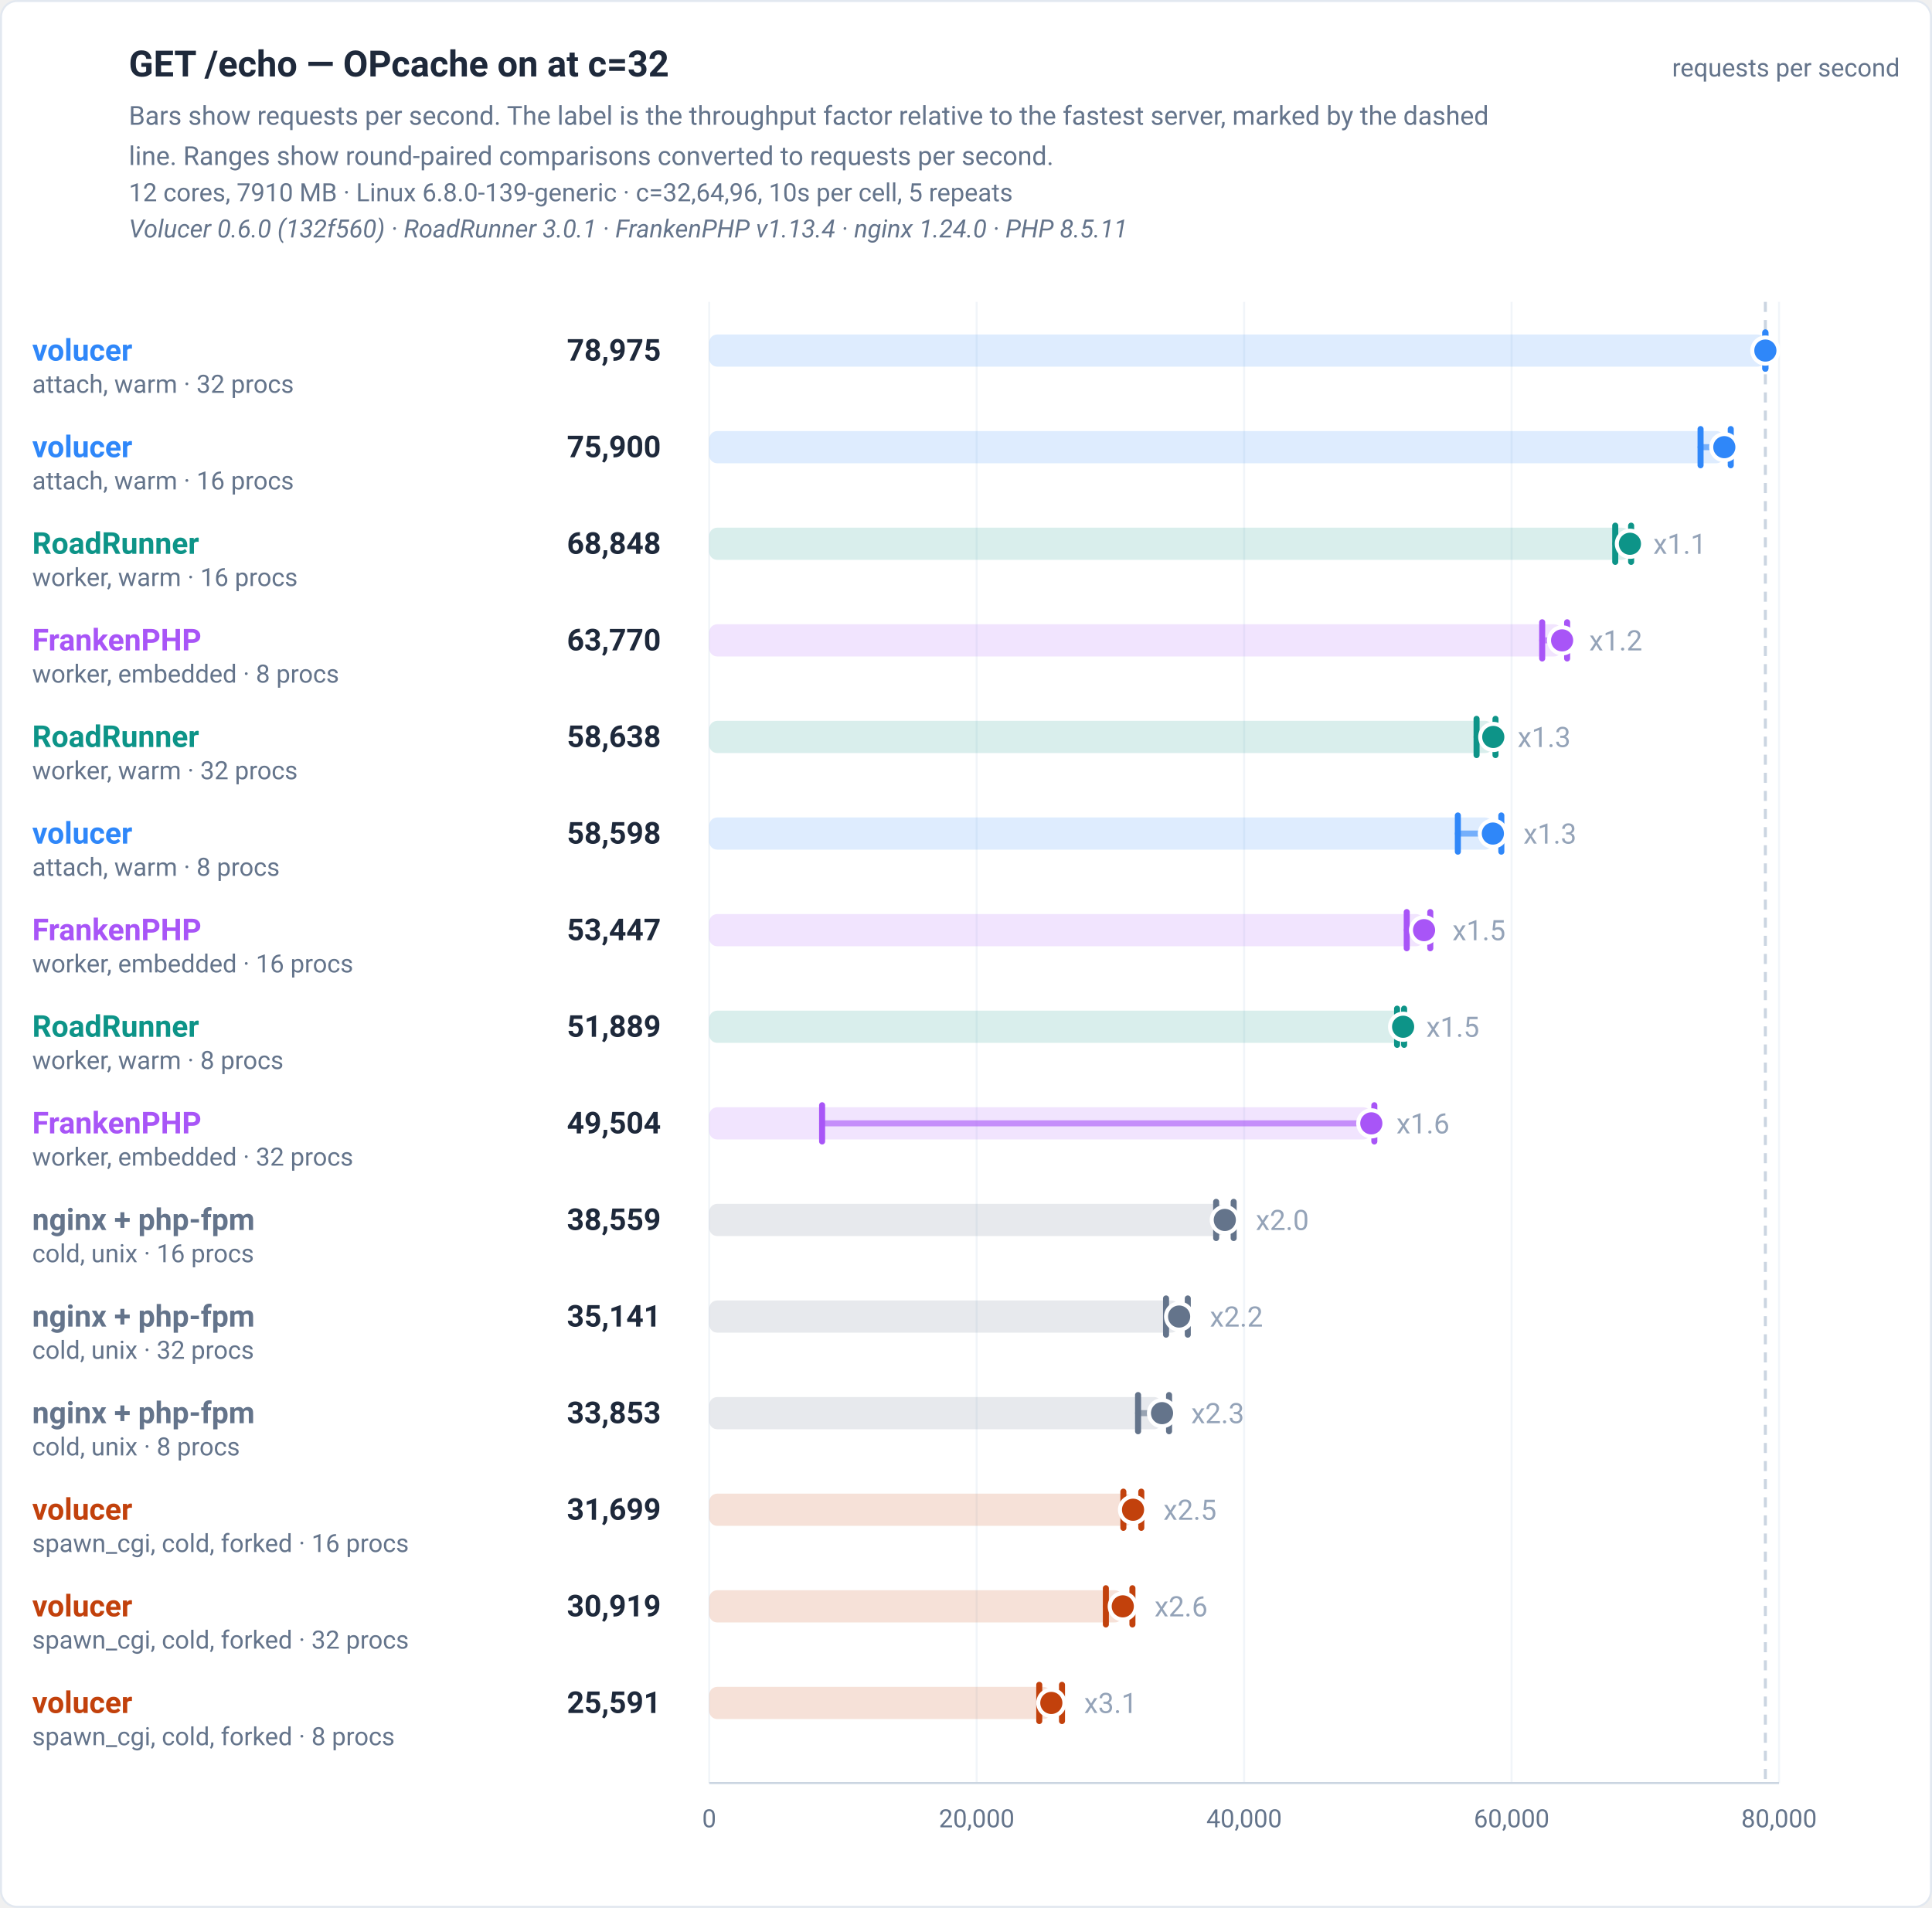
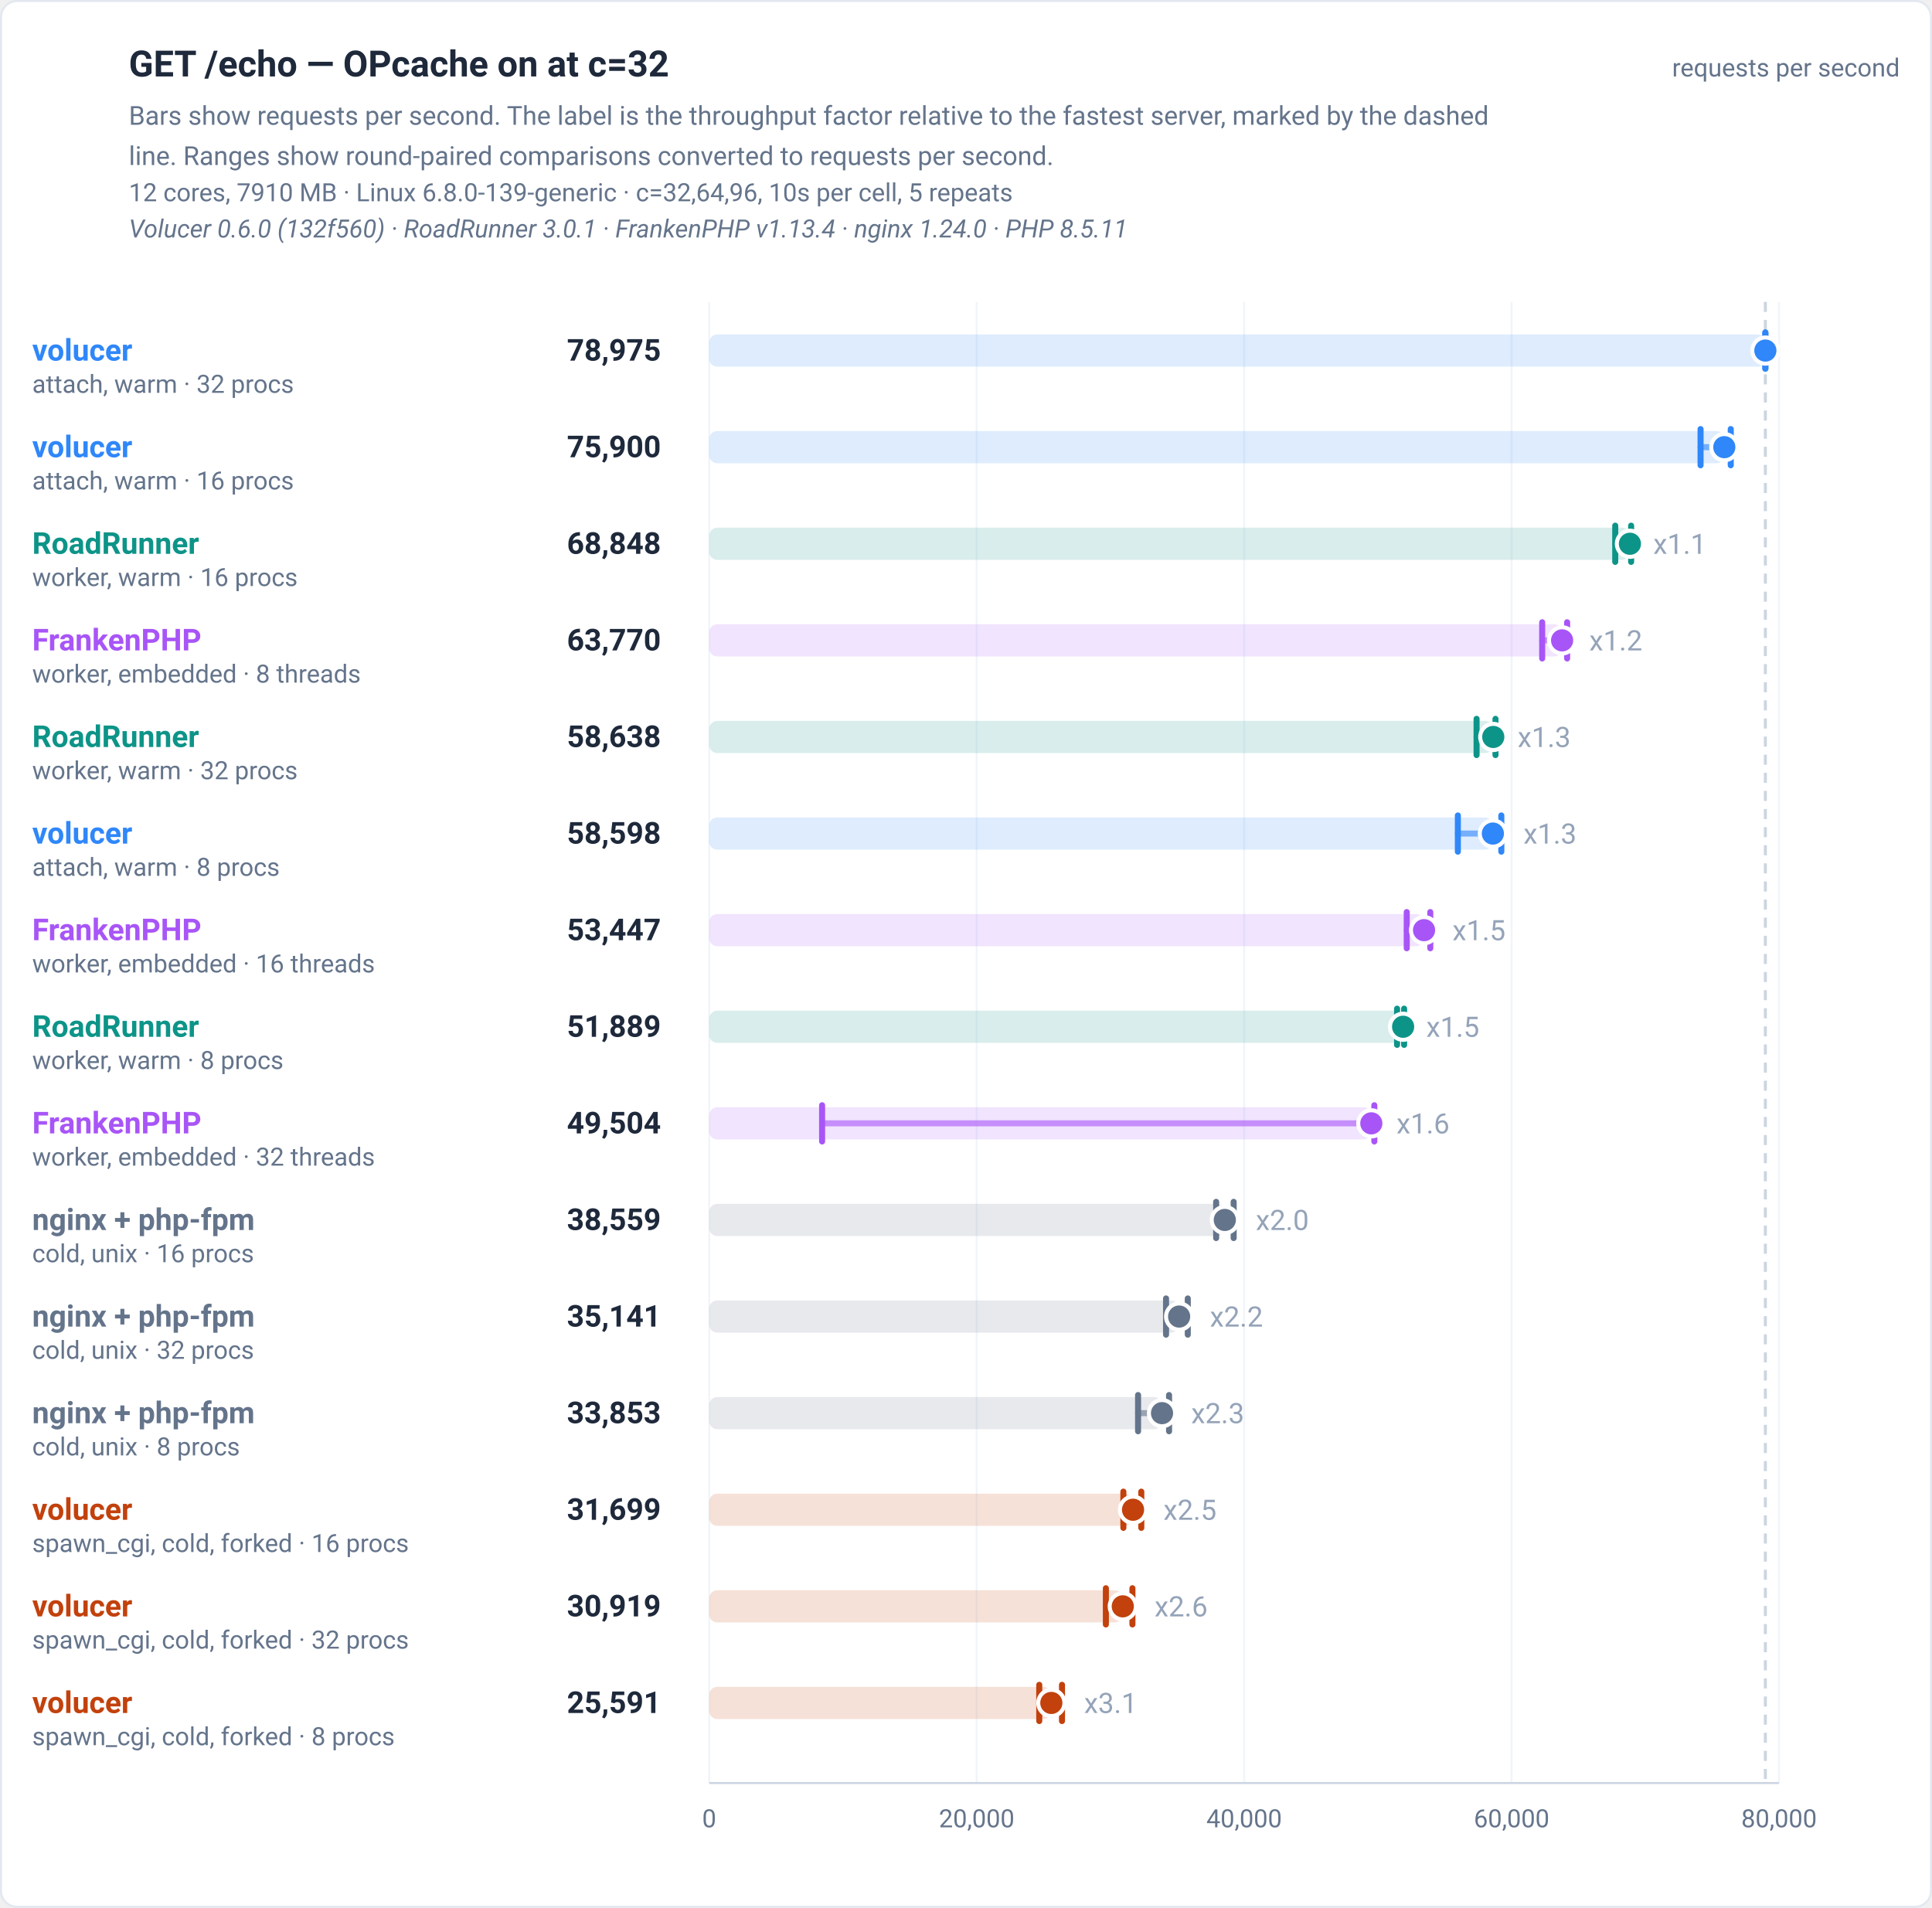
<svg xmlns="http://www.w3.org/2000/svg" width="960" height="948" viewBox="0 0 960 948" role="img" aria-label="GET /echo — OPcache on at c=32">
  <rect x="0.5" y="0.5" width="959" height="947" rx="8" fill="#ffffff" stroke="#e2e8f0" />
  <text x="64.0" y="38.0" font-family="-apple-system,BlinkMacSystemFont,'Segoe UI',Roboto,Helvetica,Arial,sans-serif" font-size="18" fill="#1e293b" text-anchor="start" font-weight="600">GET /echo — OPcache on at c=32</text>
  <text x="64.0" y="62.0" font-family="-apple-system,BlinkMacSystemFont,'Segoe UI',Roboto,Helvetica,Arial,sans-serif" font-size="13.0" fill="#64748b" text-anchor="start" font-weight="normal">Bars show requests per second. The label is the throughput factor relative to the fastest server, marked by the dashed</text>
  <text x="64.0" y="82.0" font-family="-apple-system,BlinkMacSystemFont,'Segoe UI',Roboto,Helvetica,Arial,sans-serif" font-size="13.0" fill="#64748b" text-anchor="start" font-weight="normal">line. Ranges show round-paired comparisons converted to requests per second.</text>
  <text x="64.0" y="100.0" font-family="-apple-system,BlinkMacSystemFont,'Segoe UI',Roboto,Helvetica,Arial,sans-serif" font-size="12.5" fill="#64748b" text-anchor="start" font-weight="normal">12 cores, 7910 MB · Linux 6.8.0-139-generic · c=32,64,96, 10s per cell, 5 repeats</text>
  <text x="64.0" y="118.0" font-family="-apple-system,BlinkMacSystemFont,'Segoe UI',Roboto,Helvetica,Arial,sans-serif" font-size="12.5" fill="#64748b" text-anchor="start" font-weight="normal" font-style="italic">Volucer 0.6.0 (132f560) · RoadRunner 3.0.1 · FrankenPHP v1.13.4 · nginx 1.24.0 · PHP 8.5.11</text>
  <text x="944.0" y="38.0" font-family="-apple-system,BlinkMacSystemFont,'Segoe UI',Roboto,Helvetica,Arial,sans-serif" font-size="12.5" fill="#64748b" text-anchor="end" font-weight="normal">requests per second</text>
  <line x1="352.4" y1="150.0" x2="352.4" y2="886.0" stroke="#f1f5f9" stroke-width="1" />
  <text x="352.4" y="908.0" font-family="-apple-system,BlinkMacSystemFont,'Segoe UI',Roboto,Helvetica,Arial,sans-serif" font-size="12.5" fill="#64748b" text-anchor="middle" font-weight="normal">0</text>
  <line x1="485.3" y1="150.0" x2="485.3" y2="886.0" stroke="#f1f5f9" stroke-width="1" />
  <text x="485.3" y="908.0" font-family="-apple-system,BlinkMacSystemFont,'Segoe UI',Roboto,Helvetica,Arial,sans-serif" font-size="12.5" fill="#64748b" text-anchor="middle" font-weight="normal">20,000</text>
  <line x1="618.2" y1="150.0" x2="618.2" y2="886.0" stroke="#f1f5f9" stroke-width="1" />
  <text x="618.2" y="908.0" font-family="-apple-system,BlinkMacSystemFont,'Segoe UI',Roboto,Helvetica,Arial,sans-serif" font-size="12.5" fill="#64748b" text-anchor="middle" font-weight="normal">40,000</text>
  <line x1="751.1" y1="150.0" x2="751.1" y2="886.0" stroke="#f1f5f9" stroke-width="1" />
  <text x="751.1" y="908.0" font-family="-apple-system,BlinkMacSystemFont,'Segoe UI',Roboto,Helvetica,Arial,sans-serif" font-size="12.5" fill="#64748b" text-anchor="middle" font-weight="normal">60,000</text>
  <line x1="884.0" y1="150.0" x2="884.0" y2="886.0" stroke="#f1f5f9" stroke-width="1" />
  <text x="884.0" y="908.0" font-family="-apple-system,BlinkMacSystemFont,'Segoe UI',Roboto,Helvetica,Arial,sans-serif" font-size="12.5" fill="#64748b" text-anchor="middle" font-weight="normal">80,000</text>
  <line x1="877.2" y1="150.0" x2="877.2" y2="886.0" stroke="#cbd5e1" stroke-width="1.5" stroke-dasharray="5 4" />
  <line x1="352.4" y1="886.0" x2="884.0" y2="886.0" stroke="#cbd5e1" stroke-width="1" />
  <rect x="352.4" y="166.2" width="524.8" height="16.0" rx="4" fill="#2F87F9" fill-opacity="0.16" />
  <line x1="877.2" y1="174.2" x2="877.2" y2="174.2" stroke="#2F87F9" stroke-width="3" stroke-linecap="round" opacity="0.6" />
  <line x1="877.2" y1="165.2" x2="877.2" y2="183.2" stroke="#2F87F9" stroke-width="3" stroke-linecap="round" />
  <line x1="877.2" y1="165.2" x2="877.2" y2="183.2" stroke="#2F87F9" stroke-width="3" stroke-linecap="round" />
  <circle cx="877.2" cy="174.2" r="6.5" fill="#2F87F9" stroke="#ffffff" stroke-width="2" />
  <text x="16.0" y="179.2" font-family="-apple-system,BlinkMacSystemFont,'Segoe UI',Roboto,Helvetica,Arial,sans-serif" font-size="15.0" fill="#2F87F9" text-anchor="start" font-weight="700">volucer</text>
  <text x="16.0" y="195.2" font-family="-apple-system,BlinkMacSystemFont,'Segoe UI',Roboto,Helvetica,Arial,sans-serif" font-size="12.5" fill="#64748b" text-anchor="start" font-weight="normal">attach, warm · 32 procs</text>
  <text x="328.4" y="179.2" font-family="-apple-system,BlinkMacSystemFont,'Segoe UI',Roboto,Helvetica,Arial,sans-serif" font-size="15.0" fill="#1e293b" text-anchor="end" font-weight="700">78,975</text>
  <rect x="352.4" y="214.2" width="504.4" height="16.0" rx="4" fill="#2F87F9" fill-opacity="0.16" />
  <line x1="845.0" y1="222.2" x2="860.0" y2="222.2" stroke="#2F87F9" stroke-width="3" stroke-linecap="round" opacity="0.6" />
  <line x1="845.0" y1="213.2" x2="845.0" y2="231.2" stroke="#2F87F9" stroke-width="3" stroke-linecap="round" />
  <line x1="860.0" y1="213.2" x2="860.0" y2="231.2" stroke="#2F87F9" stroke-width="3" stroke-linecap="round" />
  <circle cx="856.8" cy="222.2" r="6.5" fill="#2F87F9" stroke="#ffffff" stroke-width="2" />
  <text x="16.0" y="227.2" font-family="-apple-system,BlinkMacSystemFont,'Segoe UI',Roboto,Helvetica,Arial,sans-serif" font-size="15.0" fill="#2F87F9" text-anchor="start" font-weight="700">volucer</text>
  <text x="16.0" y="243.2" font-family="-apple-system,BlinkMacSystemFont,'Segoe UI',Roboto,Helvetica,Arial,sans-serif" font-size="12.5" fill="#64748b" text-anchor="start" font-weight="normal">attach, warm · 16 procs</text>
  <text x="328.4" y="227.2" font-family="-apple-system,BlinkMacSystemFont,'Segoe UI',Roboto,Helvetica,Arial,sans-serif" font-size="15.0" fill="#1e293b" text-anchor="end" font-weight="700">75,900</text>
  <rect x="352.4" y="262.2" width="457.5" height="16.0" rx="4" fill="#0d9488" fill-opacity="0.16" />
  <line x1="802.6" y1="270.2" x2="810.5" y2="270.2" stroke="#0d9488" stroke-width="3" stroke-linecap="round" opacity="0.6" />
  <line x1="802.6" y1="261.2" x2="802.6" y2="279.2" stroke="#0d9488" stroke-width="3" stroke-linecap="round" />
  <line x1="810.5" y1="261.2" x2="810.5" y2="279.2" stroke="#0d9488" stroke-width="3" stroke-linecap="round" />
  <circle cx="809.9" cy="270.2" r="6.5" fill="#0d9488" stroke="#ffffff" stroke-width="2" />
  <text x="16.0" y="275.2" font-family="-apple-system,BlinkMacSystemFont,'Segoe UI',Roboto,Helvetica,Arial,sans-serif" font-size="15.0" fill="#0d9488" text-anchor="start" font-weight="700">RoadRunner</text>
  <text x="16.0" y="291.2" font-family="-apple-system,BlinkMacSystemFont,'Segoe UI',Roboto,Helvetica,Arial,sans-serif" font-size="12.5" fill="#64748b" text-anchor="start" font-weight="normal">worker, warm · 16 procs</text>
  <text x="328.4" y="275.2" font-family="-apple-system,BlinkMacSystemFont,'Segoe UI',Roboto,Helvetica,Arial,sans-serif" font-size="15.0" fill="#1e293b" text-anchor="end" font-weight="700">68,848</text>
  <text x="821.5" y="275.2" font-family="-apple-system,BlinkMacSystemFont,'Segoe UI',Roboto,Helvetica,Arial,sans-serif" font-size="14.0" fill="#94a3b8" text-anchor="start" font-weight="normal">x1.1</text>
  <rect x="352.4" y="310.2" width="423.8" height="16.0" rx="4" fill="#a855f7" fill-opacity="0.16" />
  <line x1="766.3" y1="318.2" x2="778.7" y2="318.2" stroke="#a855f7" stroke-width="3" stroke-linecap="round" opacity="0.6" />
  <line x1="766.3" y1="309.2" x2="766.3" y2="327.2" stroke="#a855f7" stroke-width="3" stroke-linecap="round" />
  <line x1="778.7" y1="309.2" x2="778.7" y2="327.2" stroke="#a855f7" stroke-width="3" stroke-linecap="round" />
  <circle cx="776.2" cy="318.2" r="6.5" fill="#a855f7" stroke="#ffffff" stroke-width="2" />
  <text x="16.0" y="323.2" font-family="-apple-system,BlinkMacSystemFont,'Segoe UI',Roboto,Helvetica,Arial,sans-serif" font-size="15.0" fill="#a855f7" text-anchor="start" font-weight="700">FrankenPHP</text>
-   <text x="16.0" y="339.2" font-family="-apple-system,BlinkMacSystemFont,'Segoe UI',Roboto,Helvetica,Arial,sans-serif" font-size="12.5" fill="#64748b" text-anchor="start" font-weight="normal">worker, embedded · 8 procs</text>
+   <text x="16.0" y="339.2" font-family="-apple-system,BlinkMacSystemFont,'Segoe UI',Roboto,Helvetica,Arial,sans-serif" font-size="12.5" fill="#64748b" text-anchor="start" font-weight="normal">worker, embedded · 8 threads</text>
  <text x="328.4" y="323.2" font-family="-apple-system,BlinkMacSystemFont,'Segoe UI',Roboto,Helvetica,Arial,sans-serif" font-size="15.0" fill="#1e293b" text-anchor="end" font-weight="700">63,770</text>
  <text x="789.7" y="323.2" font-family="-apple-system,BlinkMacSystemFont,'Segoe UI',Roboto,Helvetica,Arial,sans-serif" font-size="14.0" fill="#94a3b8" text-anchor="start" font-weight="normal">x1.2</text>
  <rect x="352.4" y="358.2" width="389.6" height="16.0" rx="4" fill="#0d9488" fill-opacity="0.16" />
  <line x1="733.7" y1="366.2" x2="743.1" y2="366.2" stroke="#0d9488" stroke-width="3" stroke-linecap="round" opacity="0.6" />
  <line x1="733.7" y1="357.2" x2="733.7" y2="375.2" stroke="#0d9488" stroke-width="3" stroke-linecap="round" />
  <line x1="743.1" y1="357.2" x2="743.1" y2="375.2" stroke="#0d9488" stroke-width="3" stroke-linecap="round" />
  <circle cx="742.0" cy="366.2" r="6.5" fill="#0d9488" stroke="#ffffff" stroke-width="2" />
  <text x="16.0" y="371.2" font-family="-apple-system,BlinkMacSystemFont,'Segoe UI',Roboto,Helvetica,Arial,sans-serif" font-size="15.0" fill="#0d9488" text-anchor="start" font-weight="700">RoadRunner</text>
  <text x="16.0" y="387.2" font-family="-apple-system,BlinkMacSystemFont,'Segoe UI',Roboto,Helvetica,Arial,sans-serif" font-size="12.5" fill="#64748b" text-anchor="start" font-weight="normal">worker, warm · 32 procs</text>
  <text x="328.4" y="371.2" font-family="-apple-system,BlinkMacSystemFont,'Segoe UI',Roboto,Helvetica,Arial,sans-serif" font-size="15.0" fill="#1e293b" text-anchor="end" font-weight="700">58,638</text>
  <text x="754.1" y="371.2" font-family="-apple-system,BlinkMacSystemFont,'Segoe UI',Roboto,Helvetica,Arial,sans-serif" font-size="14.0" fill="#94a3b8" text-anchor="start" font-weight="normal">x1.3</text>
  <rect x="352.4" y="406.2" width="389.4" height="16.0" rx="4" fill="#2F87F9" fill-opacity="0.16" />
  <line x1="724.4" y1="414.2" x2="746.0" y2="414.2" stroke="#2F87F9" stroke-width="3" stroke-linecap="round" opacity="0.6" />
  <line x1="724.4" y1="405.2" x2="724.4" y2="423.2" stroke="#2F87F9" stroke-width="3" stroke-linecap="round" />
  <line x1="746.0" y1="405.2" x2="746.0" y2="423.2" stroke="#2F87F9" stroke-width="3" stroke-linecap="round" />
  <circle cx="741.8" cy="414.2" r="6.5" fill="#2F87F9" stroke="#ffffff" stroke-width="2" />
  <text x="16.0" y="419.2" font-family="-apple-system,BlinkMacSystemFont,'Segoe UI',Roboto,Helvetica,Arial,sans-serif" font-size="15.0" fill="#2F87F9" text-anchor="start" font-weight="700">volucer</text>
  <text x="16.0" y="435.2" font-family="-apple-system,BlinkMacSystemFont,'Segoe UI',Roboto,Helvetica,Arial,sans-serif" font-size="12.5" fill="#64748b" text-anchor="start" font-weight="normal">attach, warm · 8 procs</text>
  <text x="328.4" y="419.2" font-family="-apple-system,BlinkMacSystemFont,'Segoe UI',Roboto,Helvetica,Arial,sans-serif" font-size="15.0" fill="#1e293b" text-anchor="end" font-weight="700">58,598</text>
  <text x="757.0" y="419.2" font-family="-apple-system,BlinkMacSystemFont,'Segoe UI',Roboto,Helvetica,Arial,sans-serif" font-size="14.0" fill="#94a3b8" text-anchor="start" font-weight="normal">x1.3</text>
  <rect x="352.4" y="454.2" width="355.2" height="16.0" rx="4" fill="#a855f7" fill-opacity="0.16" />
  <line x1="699.0" y1="462.2" x2="710.7" y2="462.2" stroke="#a855f7" stroke-width="3" stroke-linecap="round" opacity="0.6" />
  <line x1="699.0" y1="453.2" x2="699.0" y2="471.2" stroke="#a855f7" stroke-width="3" stroke-linecap="round" />
  <line x1="710.7" y1="453.2" x2="710.7" y2="471.2" stroke="#a855f7" stroke-width="3" stroke-linecap="round" />
  <circle cx="707.6" cy="462.2" r="6.5" fill="#a855f7" stroke="#ffffff" stroke-width="2" />
  <text x="16.0" y="467.2" font-family="-apple-system,BlinkMacSystemFont,'Segoe UI',Roboto,Helvetica,Arial,sans-serif" font-size="15.0" fill="#a855f7" text-anchor="start" font-weight="700">FrankenPHP</text>
-   <text x="16.0" y="483.2" font-family="-apple-system,BlinkMacSystemFont,'Segoe UI',Roboto,Helvetica,Arial,sans-serif" font-size="12.5" fill="#64748b" text-anchor="start" font-weight="normal">worker, embedded · 16 procs</text>
+   <text x="16.0" y="483.2" font-family="-apple-system,BlinkMacSystemFont,'Segoe UI',Roboto,Helvetica,Arial,sans-serif" font-size="12.5" fill="#64748b" text-anchor="start" font-weight="normal">worker, embedded · 16 threads</text>
  <text x="328.4" y="467.2" font-family="-apple-system,BlinkMacSystemFont,'Segoe UI',Roboto,Helvetica,Arial,sans-serif" font-size="15.0" fill="#1e293b" text-anchor="end" font-weight="700">53,447</text>
  <text x="721.7" y="467.2" font-family="-apple-system,BlinkMacSystemFont,'Segoe UI',Roboto,Helvetica,Arial,sans-serif" font-size="14.0" fill="#94a3b8" text-anchor="start" font-weight="normal">x1.5</text>
  <rect x="352.4" y="502.2" width="344.8" height="16.0" rx="4" fill="#0d9488" fill-opacity="0.16" />
  <line x1="694.2" y1="510.2" x2="697.7" y2="510.2" stroke="#0d9488" stroke-width="3" stroke-linecap="round" opacity="0.6" />
  <line x1="694.2" y1="501.2" x2="694.2" y2="519.2" stroke="#0d9488" stroke-width="3" stroke-linecap="round" />
  <line x1="697.7" y1="501.2" x2="697.7" y2="519.2" stroke="#0d9488" stroke-width="3" stroke-linecap="round" />
  <circle cx="697.2" cy="510.2" r="6.5" fill="#0d9488" stroke="#ffffff" stroke-width="2" />
  <text x="16.0" y="515.2" font-family="-apple-system,BlinkMacSystemFont,'Segoe UI',Roboto,Helvetica,Arial,sans-serif" font-size="15.0" fill="#0d9488" text-anchor="start" font-weight="700">RoadRunner</text>
  <text x="16.0" y="531.2" font-family="-apple-system,BlinkMacSystemFont,'Segoe UI',Roboto,Helvetica,Arial,sans-serif" font-size="12.5" fill="#64748b" text-anchor="start" font-weight="normal">worker, warm · 8 procs</text>
  <text x="328.4" y="515.2" font-family="-apple-system,BlinkMacSystemFont,'Segoe UI',Roboto,Helvetica,Arial,sans-serif" font-size="15.0" fill="#1e293b" text-anchor="end" font-weight="700">51,889</text>
  <text x="708.7" y="515.2" font-family="-apple-system,BlinkMacSystemFont,'Segoe UI',Roboto,Helvetica,Arial,sans-serif" font-size="14.0" fill="#94a3b8" text-anchor="start" font-weight="normal">x1.5</text>
  <rect x="352.4" y="550.2" width="329.0" height="16.0" rx="4" fill="#a855f7" fill-opacity="0.16" />
  <line x1="408.5" y1="558.2" x2="682.9" y2="558.2" stroke="#a855f7" stroke-width="3" stroke-linecap="round" opacity="0.6" />
  <line x1="408.5" y1="549.2" x2="408.5" y2="567.2" stroke="#a855f7" stroke-width="3" stroke-linecap="round" />
  <line x1="682.9" y1="549.2" x2="682.9" y2="567.2" stroke="#a855f7" stroke-width="3" stroke-linecap="round" />
  <circle cx="681.4" cy="558.2" r="6.5" fill="#a855f7" stroke="#ffffff" stroke-width="2" />
  <text x="16.0" y="563.2" font-family="-apple-system,BlinkMacSystemFont,'Segoe UI',Roboto,Helvetica,Arial,sans-serif" font-size="15.0" fill="#a855f7" text-anchor="start" font-weight="700">FrankenPHP</text>
-   <text x="16.0" y="579.2" font-family="-apple-system,BlinkMacSystemFont,'Segoe UI',Roboto,Helvetica,Arial,sans-serif" font-size="12.5" fill="#64748b" text-anchor="start" font-weight="normal">worker, embedded · 32 procs</text>
+   <text x="16.0" y="579.2" font-family="-apple-system,BlinkMacSystemFont,'Segoe UI',Roboto,Helvetica,Arial,sans-serif" font-size="12.5" fill="#64748b" text-anchor="start" font-weight="normal">worker, embedded · 32 threads</text>
  <text x="328.4" y="563.2" font-family="-apple-system,BlinkMacSystemFont,'Segoe UI',Roboto,Helvetica,Arial,sans-serif" font-size="15.0" fill="#1e293b" text-anchor="end" font-weight="700">49,504</text>
  <text x="693.9" y="563.2" font-family="-apple-system,BlinkMacSystemFont,'Segoe UI',Roboto,Helvetica,Arial,sans-serif" font-size="14.0" fill="#94a3b8" text-anchor="start" font-weight="normal">x1.6</text>
  <rect x="352.4" y="598.2" width="256.2" height="16.0" rx="4" fill="#64748b" fill-opacity="0.16" />
  <line x1="604.3" y1="606.2" x2="613.0" y2="606.2" stroke="#64748b" stroke-width="3" stroke-linecap="round" opacity="0.6" />
  <line x1="604.3" y1="597.2" x2="604.3" y2="615.2" stroke="#64748b" stroke-width="3" stroke-linecap="round" />
  <line x1="613.0" y1="597.2" x2="613.0" y2="615.2" stroke="#64748b" stroke-width="3" stroke-linecap="round" />
  <circle cx="608.6" cy="606.2" r="6.5" fill="#64748b" stroke="#ffffff" stroke-width="2" />
  <text x="16.0" y="611.2" font-family="-apple-system,BlinkMacSystemFont,'Segoe UI',Roboto,Helvetica,Arial,sans-serif" font-size="15.0" fill="#64748b" text-anchor="start" font-weight="700">nginx + php-fpm</text>
  <text x="16.0" y="627.2" font-family="-apple-system,BlinkMacSystemFont,'Segoe UI',Roboto,Helvetica,Arial,sans-serif" font-size="12.5" fill="#64748b" text-anchor="start" font-weight="normal">cold, unix · 16 procs</text>
  <text x="328.4" y="611.2" font-family="-apple-system,BlinkMacSystemFont,'Segoe UI',Roboto,Helvetica,Arial,sans-serif" font-size="15.0" fill="#1e293b" text-anchor="end" font-weight="700">38,559</text>
  <text x="624.0" y="611.2" font-family="-apple-system,BlinkMacSystemFont,'Segoe UI',Roboto,Helvetica,Arial,sans-serif" font-size="14.0" fill="#94a3b8" text-anchor="start" font-weight="normal">x2.0</text>
  <rect x="352.4" y="646.2" width="233.5" height="16.0" rx="4" fill="#64748b" fill-opacity="0.16" />
  <line x1="579.4" y1="654.2" x2="590.2" y2="654.2" stroke="#64748b" stroke-width="3" stroke-linecap="round" opacity="0.6" />
  <line x1="579.4" y1="645.2" x2="579.4" y2="663.2" stroke="#64748b" stroke-width="3" stroke-linecap="round" />
  <line x1="590.2" y1="645.2" x2="590.2" y2="663.2" stroke="#64748b" stroke-width="3" stroke-linecap="round" />
  <circle cx="585.9" cy="654.2" r="6.5" fill="#64748b" stroke="#ffffff" stroke-width="2" />
  <text x="16.0" y="659.2" font-family="-apple-system,BlinkMacSystemFont,'Segoe UI',Roboto,Helvetica,Arial,sans-serif" font-size="15.0" fill="#64748b" text-anchor="start" font-weight="700">nginx + php-fpm</text>
  <text x="16.0" y="675.2" font-family="-apple-system,BlinkMacSystemFont,'Segoe UI',Roboto,Helvetica,Arial,sans-serif" font-size="12.5" fill="#64748b" text-anchor="start" font-weight="normal">cold, unix · 32 procs</text>
  <text x="328.4" y="659.2" font-family="-apple-system,BlinkMacSystemFont,'Segoe UI',Roboto,Helvetica,Arial,sans-serif" font-size="15.0" fill="#1e293b" text-anchor="end" font-weight="700">35,141</text>
  <text x="601.2" y="659.2" font-family="-apple-system,BlinkMacSystemFont,'Segoe UI',Roboto,Helvetica,Arial,sans-serif" font-size="14.0" fill="#94a3b8" text-anchor="start" font-weight="normal">x2.2</text>
  <rect x="352.4" y="694.2" width="225.0" height="16.0" rx="4" fill="#64748b" fill-opacity="0.16" />
  <line x1="565.5" y1="702.2" x2="580.9" y2="702.2" stroke="#64748b" stroke-width="3" stroke-linecap="round" opacity="0.6" />
  <line x1="565.5" y1="693.2" x2="565.5" y2="711.2" stroke="#64748b" stroke-width="3" stroke-linecap="round" />
  <line x1="580.9" y1="693.2" x2="580.9" y2="711.2" stroke="#64748b" stroke-width="3" stroke-linecap="round" />
  <circle cx="577.4" cy="702.2" r="6.5" fill="#64748b" stroke="#ffffff" stroke-width="2" />
  <text x="16.0" y="707.2" font-family="-apple-system,BlinkMacSystemFont,'Segoe UI',Roboto,Helvetica,Arial,sans-serif" font-size="15.0" fill="#64748b" text-anchor="start" font-weight="700">nginx + php-fpm</text>
  <text x="16.0" y="723.2" font-family="-apple-system,BlinkMacSystemFont,'Segoe UI',Roboto,Helvetica,Arial,sans-serif" font-size="12.5" fill="#64748b" text-anchor="start" font-weight="normal">cold, unix · 8 procs</text>
  <text x="328.4" y="707.2" font-family="-apple-system,BlinkMacSystemFont,'Segoe UI',Roboto,Helvetica,Arial,sans-serif" font-size="15.0" fill="#1e293b" text-anchor="end" font-weight="700">33,853</text>
  <text x="591.9" y="707.2" font-family="-apple-system,BlinkMacSystemFont,'Segoe UI',Roboto,Helvetica,Arial,sans-serif" font-size="14.0" fill="#94a3b8" text-anchor="start" font-weight="normal">x2.3</text>
  <rect x="352.4" y="742.2" width="210.6" height="16.0" rx="4" fill="#c2410c" fill-opacity="0.16" />
  <line x1="558.2" y1="750.2" x2="567.1" y2="750.2" stroke="#c2410c" stroke-width="3" stroke-linecap="round" opacity="0.6" />
  <line x1="558.2" y1="741.2" x2="558.2" y2="759.2" stroke="#c2410c" stroke-width="3" stroke-linecap="round" />
  <line x1="567.1" y1="741.2" x2="567.1" y2="759.2" stroke="#c2410c" stroke-width="3" stroke-linecap="round" />
  <circle cx="563.0" cy="750.2" r="6.5" fill="#c2410c" stroke="#ffffff" stroke-width="2" />
  <text x="16.0" y="755.2" font-family="-apple-system,BlinkMacSystemFont,'Segoe UI',Roboto,Helvetica,Arial,sans-serif" font-size="15.0" fill="#c2410c" text-anchor="start" font-weight="700">volucer</text>
  <text x="16.0" y="771.2" font-family="-apple-system,BlinkMacSystemFont,'Segoe UI',Roboto,Helvetica,Arial,sans-serif" font-size="12.5" fill="#64748b" text-anchor="start" font-weight="normal">spawn_cgi, cold, forked · 16 procs</text>
  <text x="328.4" y="755.2" font-family="-apple-system,BlinkMacSystemFont,'Segoe UI',Roboto,Helvetica,Arial,sans-serif" font-size="15.0" fill="#1e293b" text-anchor="end" font-weight="700">31,699</text>
  <text x="578.1" y="755.2" font-family="-apple-system,BlinkMacSystemFont,'Segoe UI',Roboto,Helvetica,Arial,sans-serif" font-size="14.0" fill="#94a3b8" text-anchor="start" font-weight="normal">x2.5</text>
  <rect x="352.4" y="790.2" width="205.5" height="16.0" rx="4" fill="#c2410c" fill-opacity="0.16" />
  <line x1="549.5" y1="798.2" x2="562.7" y2="798.2" stroke="#c2410c" stroke-width="3" stroke-linecap="round" opacity="0.6" />
  <line x1="549.5" y1="789.2" x2="549.5" y2="807.2" stroke="#c2410c" stroke-width="3" stroke-linecap="round" />
  <line x1="562.7" y1="789.2" x2="562.7" y2="807.2" stroke="#c2410c" stroke-width="3" stroke-linecap="round" />
  <circle cx="557.9" cy="798.2" r="6.5" fill="#c2410c" stroke="#ffffff" stroke-width="2" />
  <text x="16.0" y="803.2" font-family="-apple-system,BlinkMacSystemFont,'Segoe UI',Roboto,Helvetica,Arial,sans-serif" font-size="15.0" fill="#c2410c" text-anchor="start" font-weight="700">volucer</text>
  <text x="16.0" y="819.2" font-family="-apple-system,BlinkMacSystemFont,'Segoe UI',Roboto,Helvetica,Arial,sans-serif" font-size="12.5" fill="#64748b" text-anchor="start" font-weight="normal">spawn_cgi, cold, forked · 32 procs</text>
  <text x="328.4" y="803.2" font-family="-apple-system,BlinkMacSystemFont,'Segoe UI',Roboto,Helvetica,Arial,sans-serif" font-size="15.0" fill="#1e293b" text-anchor="end" font-weight="700">30,919</text>
  <text x="573.7" y="803.2" font-family="-apple-system,BlinkMacSystemFont,'Segoe UI',Roboto,Helvetica,Arial,sans-serif" font-size="14.0" fill="#94a3b8" text-anchor="start" font-weight="normal">x2.6</text>
  <rect x="352.4" y="838.2" width="170.0" height="16.0" rx="4" fill="#c2410c" fill-opacity="0.16" />
  <line x1="516.4" y1="846.2" x2="527.7" y2="846.2" stroke="#c2410c" stroke-width="3" stroke-linecap="round" opacity="0.6" />
  <line x1="516.4" y1="837.2" x2="516.4" y2="855.2" stroke="#c2410c" stroke-width="3" stroke-linecap="round" />
  <line x1="527.7" y1="837.2" x2="527.7" y2="855.2" stroke="#c2410c" stroke-width="3" stroke-linecap="round" />
  <circle cx="522.4" cy="846.2" r="6.5" fill="#c2410c" stroke="#ffffff" stroke-width="2" />
  <text x="16.0" y="851.2" font-family="-apple-system,BlinkMacSystemFont,'Segoe UI',Roboto,Helvetica,Arial,sans-serif" font-size="15.0" fill="#c2410c" text-anchor="start" font-weight="700">volucer</text>
  <text x="16.0" y="867.2" font-family="-apple-system,BlinkMacSystemFont,'Segoe UI',Roboto,Helvetica,Arial,sans-serif" font-size="12.5" fill="#64748b" text-anchor="start" font-weight="normal">spawn_cgi, cold, forked · 8 procs</text>
  <text x="328.4" y="851.2" font-family="-apple-system,BlinkMacSystemFont,'Segoe UI',Roboto,Helvetica,Arial,sans-serif" font-size="15.0" fill="#1e293b" text-anchor="end" font-weight="700">25,591</text>
  <text x="538.7" y="851.2" font-family="-apple-system,BlinkMacSystemFont,'Segoe UI',Roboto,Helvetica,Arial,sans-serif" font-size="14.0" fill="#94a3b8" text-anchor="start" font-weight="normal">x3.1</text>
</svg>
